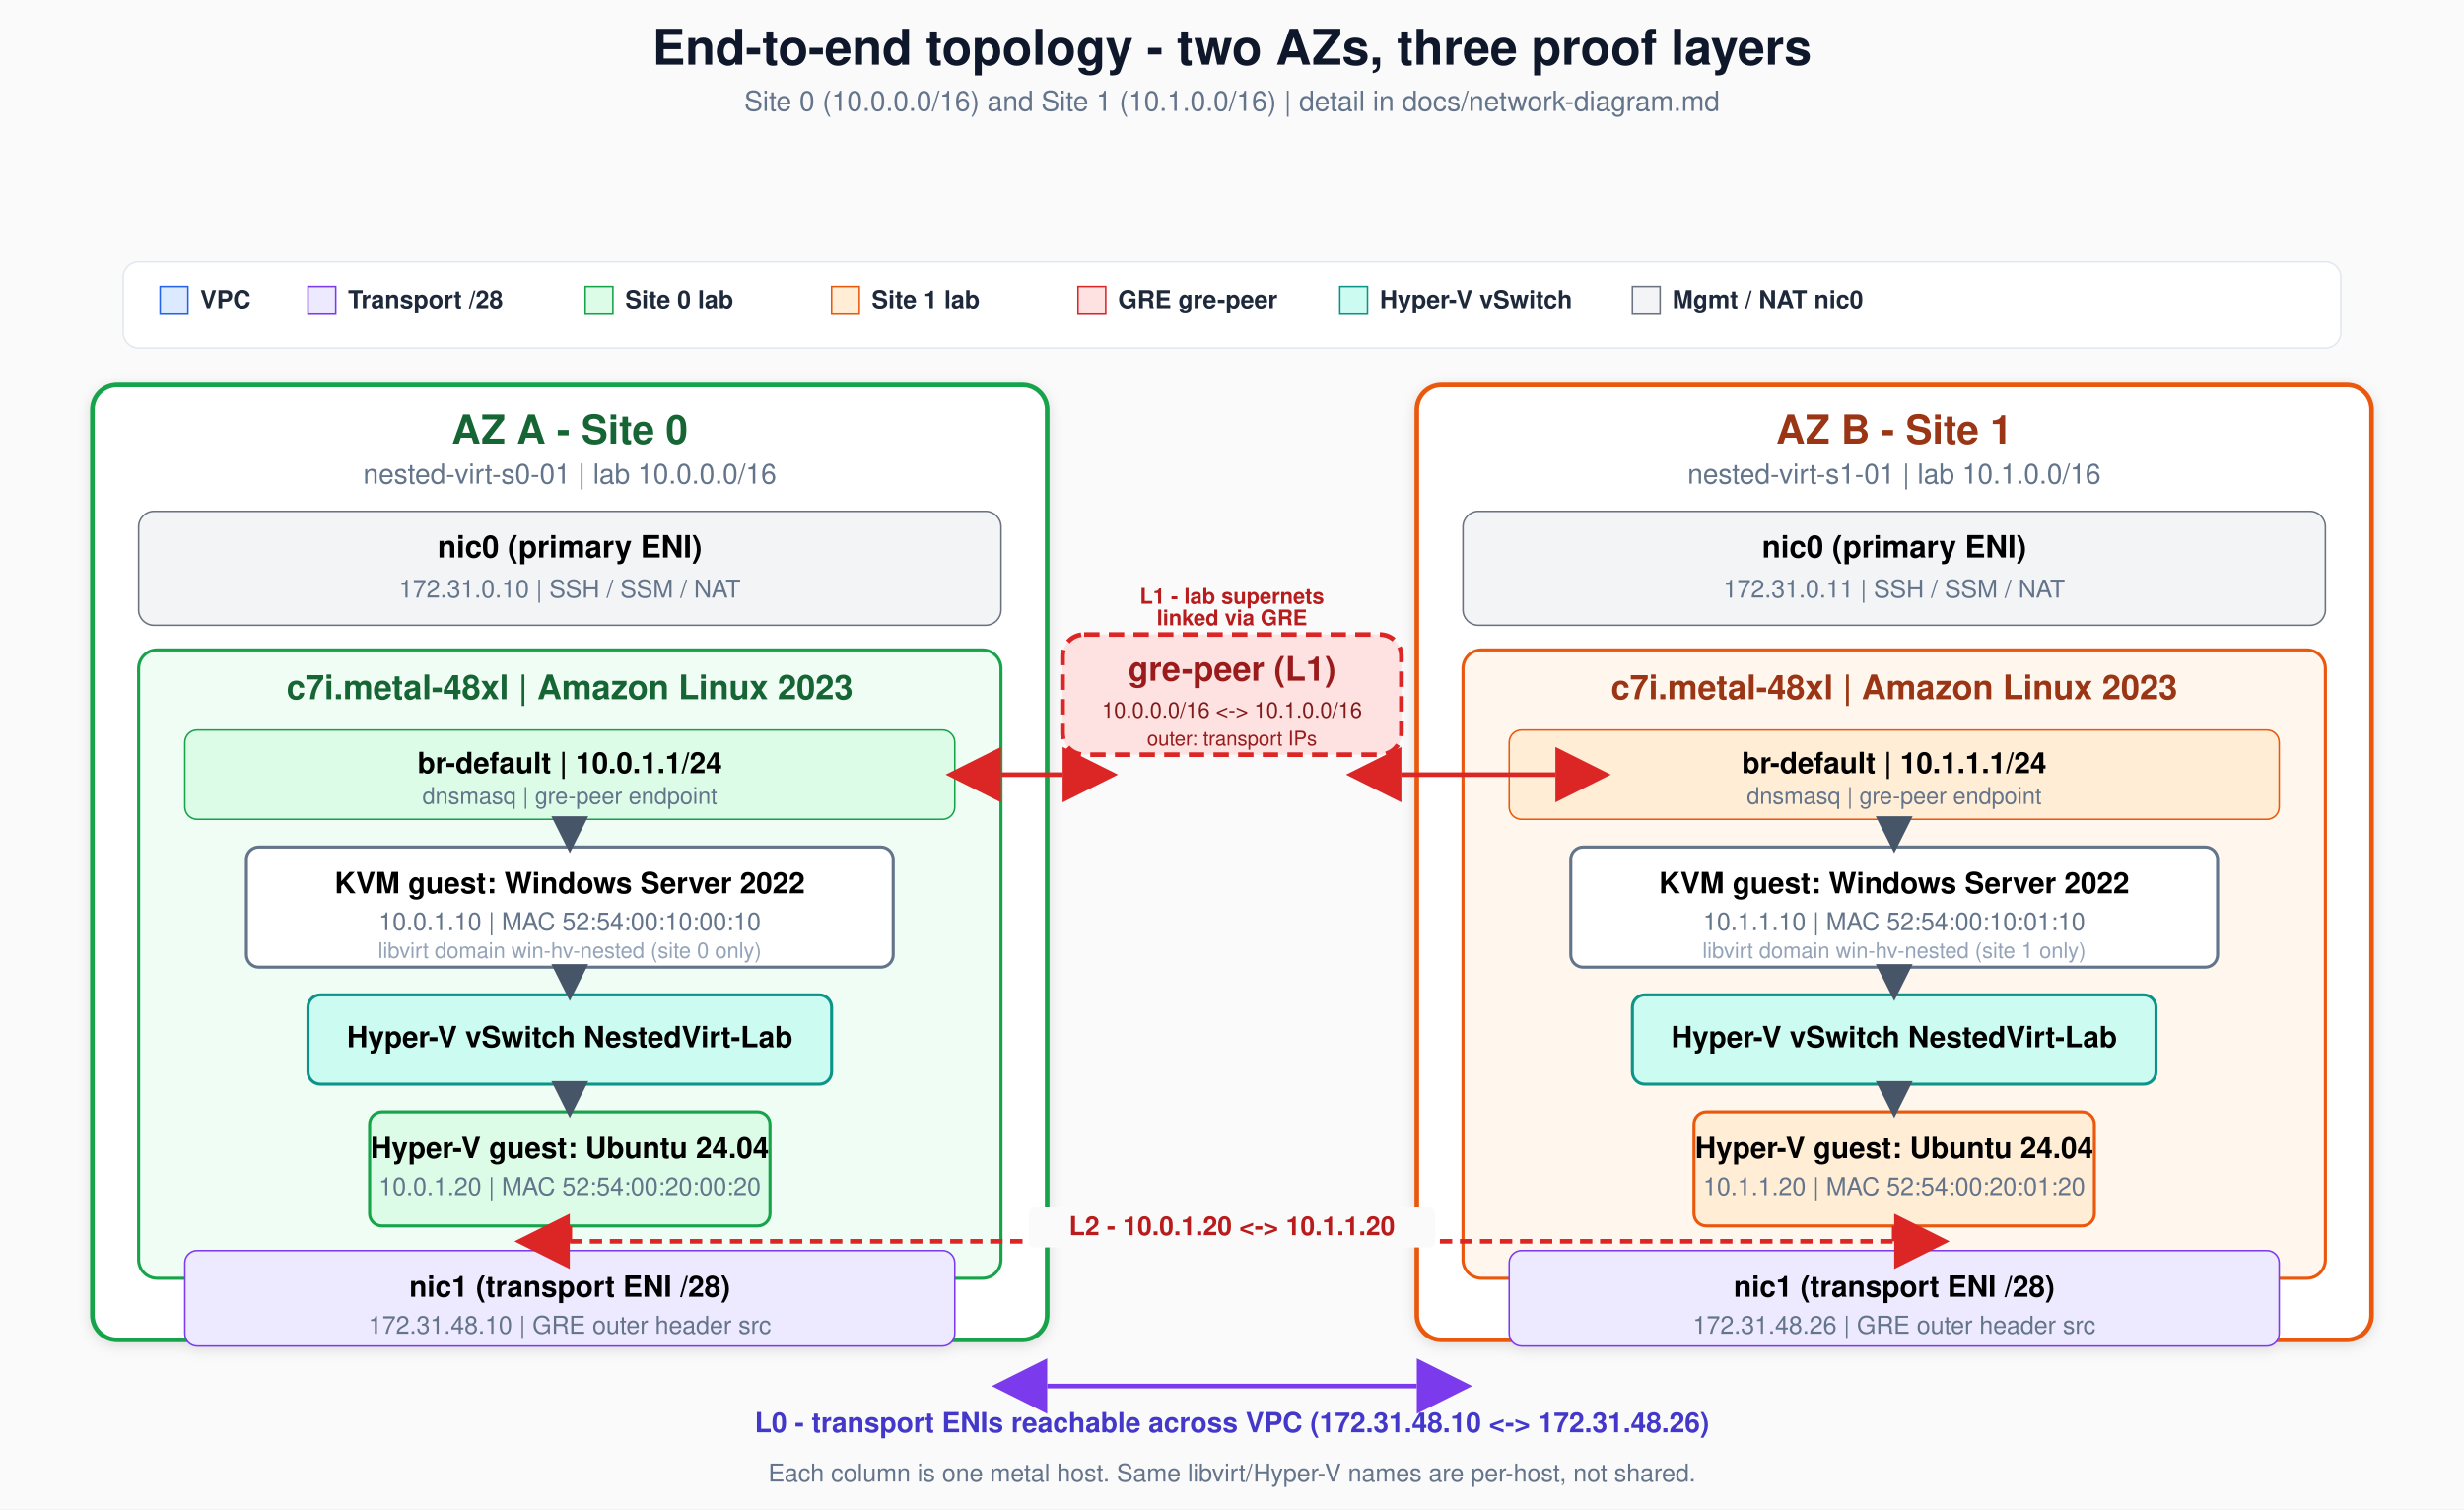
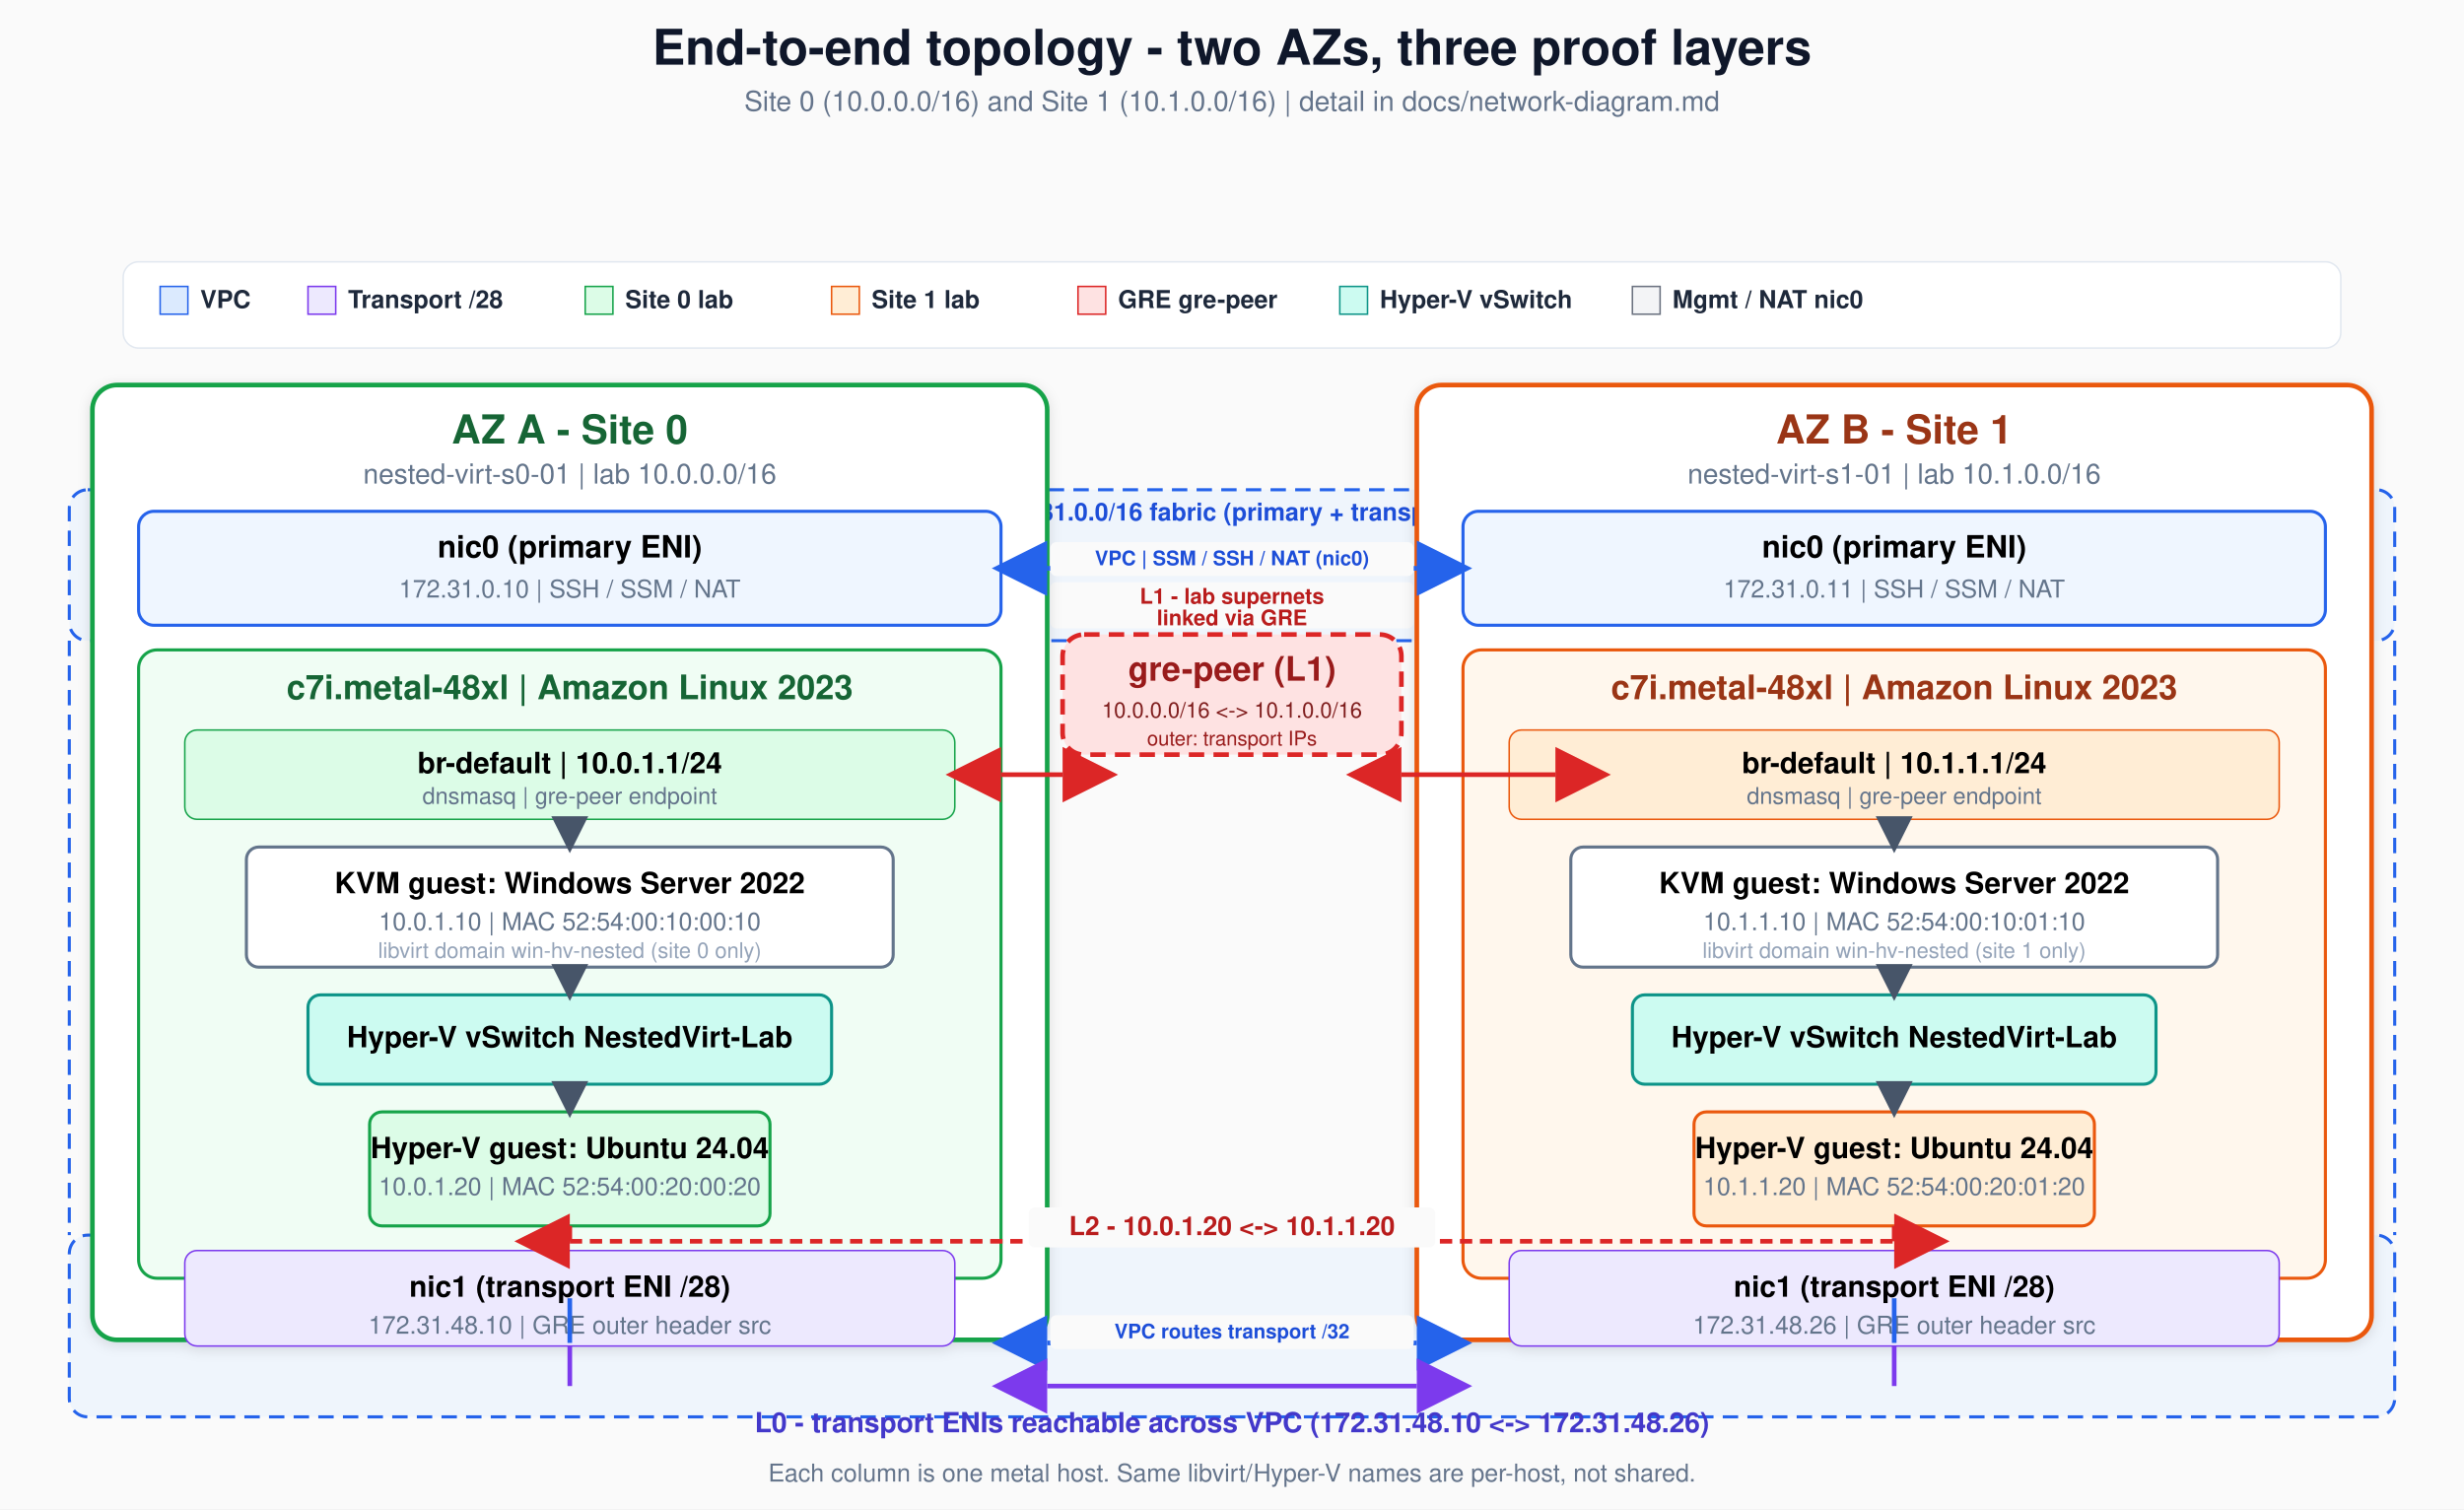
<svg xmlns="http://www.w3.org/2000/svg" viewBox="0 0 1600 980" font-family="Segoe UI, Helvetica, Arial, sans-serif">
  <defs>
    <marker id="arrow" markerWidth="12" markerHeight="12" refX="10" refY="6" orient="auto">
      <path d="M0,0 L12,6 L0,12 Z" fill="#475569" />
    </marker>
    <marker id="arrow-purple-right" markerWidth="12" markerHeight="12" refX="0" refY="6" orient="auto">
      <path d="M0,0 L12,6 L0,12 Z" fill="#7c3aed" />
    </marker>
    <marker id="arrow-purple-left" markerWidth="12" markerHeight="12" refX="12" refY="6" orient="auto">
      <path d="M12,0 L0,6 L12,12 Z" fill="#7c3aed" />
    </marker>
    <marker id="arrow-red-right" markerWidth="12" markerHeight="12" refX="0" refY="6" orient="auto">
      <path d="M0,0 L12,6 L0,12 Z" fill="#dc2626" />
    </marker>
    <marker id="arrow-red-left" markerWidth="12" markerHeight="12" refX="12" refY="6" orient="auto">
      <path d="M12,0 L0,6 L12,12 Z" fill="#dc2626" />
+     </marker>
+     <marker id="arrow-blue-right" markerWidth="12" markerHeight="12" refX="0" refY="6" orient="auto">
+       <path d="M0,0 L12,6 L0,12 Z" fill="#2563eb" />
+     </marker>
+     <marker id="arrow-blue-left" markerWidth="12" markerHeight="12" refX="12" refY="6" orient="auto">
+       <path d="M12,0 L0,6 L12,12 Z" fill="#2563eb" />
    </marker>
    <filter id="shadow" x="-2%" y="-2%" width="104%" height="104%">
      <feDropShadow dx="0" dy="2" stdDeviation="4" flood-opacity="0.12" />
    </filter>
  </defs>
  <rect width="1600" height="980" fill="#fafafa" />
  <text x="800" y="42" text-anchor="middle" font-size="32" font-weight="700" fill="#0f172a">End-to-end topology - two AZs, three proof layers</text>
  <text x="800" y="72" text-anchor="middle" font-size="18" fill="#64748b">Site 0 (10.0.0.0/16) and Site 1 (10.1.0.0/16) | detail in docs/network-diagram.md</text>
  <g transform="translate(80,170)">
    <rect x="0" y="0" width="1440" height="56" rx="10" fill="#ffffff" stroke="#e2e8f0" />
    <g font-size="16" font-weight="600">
      <rect x="24" y="16" width="18" height="18" fill="#dbeafe" stroke="#2563eb" />
      <text x="50" y="30" fill="#1e293b">VPC</text>
      <rect x="120" y="16" width="18" height="18" fill="#ede9fe" stroke="#7c3aed" />
      <text x="146" y="30" fill="#1e293b">Transport /28</text>
      <rect x="300" y="16" width="18" height="18" fill="#dcfce7" stroke="#16a34a" />
      <text x="326" y="30" fill="#1e293b">Site 0 lab</text>
      <rect x="460" y="16" width="18" height="18" fill="#ffedd5" stroke="#ea580c" />
      <text x="486" y="30" fill="#1e293b">Site 1 lab</text>
      <rect x="620" y="16" width="18" height="18" fill="#fee2e2" stroke="#dc2626" />
      <text x="646" y="30" fill="#1e293b">GRE gre-peer</text>
      <rect x="790" y="16" width="18" height="18" fill="#ccfbf1" stroke="#0d9488" />
      <text x="816" y="30" fill="#1e293b">Hyper-V vSwitch</text>
      <rect x="980" y="16" width="18" height="18" fill="#f3f4f6" stroke="#6b7280" />
      <text x="1006" y="30" fill="#1e293b">Mgmt / NAT nic0</text>
    </g>
  </g>
+   <rect x="45" y="318" width="1510" height="98" rx="12" fill="#dbeafe" fill-opacity="0.35" stroke="#2563eb" stroke-width="2" stroke-dasharray="10 6" />
+   <rect x="45" y="802" width="1510" height="118" rx="12" fill="#dbeafe" fill-opacity="0.35" stroke="#2563eb" stroke-width="2" stroke-dasharray="10 6" />
+   <line x1="45" y1="416" x2="45" y2="802" stroke="#2563eb" stroke-width="2" stroke-dasharray="10 6" />
+   <line x1="1555" y1="416" x2="1555" y2="802" stroke="#2563eb" stroke-width="2" stroke-dasharray="10 6" />
+   <text x="800" y="338" text-anchor="middle" font-size="16" font-weight="700" fill="#1d4ed8">VPC 172.31.0.0/16 fabric (primary + transport ENIs)</text>
  <rect x="682" y="378" width="236" height="30" rx="4" fill="#fafafa" />
  <text x="800" y="392" text-anchor="middle" font-size="14" font-weight="700" fill="#b91c1c">L1 - lab supernets</text>
  <text x="800" y="406" text-anchor="middle" font-size="14" font-weight="700" fill="#b91c1c">linked via GRE</text>
  <g transform="translate(690, 412)">
    <rect x="0" y="0" width="220" height="78" rx="14" fill="#fee2e2" stroke="#dc2626" stroke-width="3" stroke-dasharray="10 6" />
    <text x="110" y="30" text-anchor="middle" font-size="22" font-weight="700" fill="#991b1b">gre-peer (L1)</text>
    <text x="110" y="54" text-anchor="middle" font-size="14" fill="#7f1d1d">10.0.0.0/16 &lt;-&gt; 10.1.0.0/16</text>
    <text x="110" y="72" text-anchor="middle" font-size="13" fill="#991b1b">outer: transport IPs</text>
  </g>
  <g transform="translate(60,250)" filter="url(#shadow)">
    <rect x="0" y="0" width="620" height="620" rx="16" fill="#ffffff" stroke="#16a34a" stroke-width="3" />
    <text x="310" y="38" text-anchor="middle" font-size="26" font-weight="700" fill="#166534">AZ A - Site 0</text>
    <text x="310" y="64" text-anchor="middle" font-size="18" fill="#64748b">nested-virt-s0-01 | lab 10.0.0.0/16</text>
-     <rect x="30" y="82" width="560" height="74" rx="10" fill="#f3f4f6" stroke="#6b7280" />
+     <rect x="30" y="82" width="560" height="74" rx="10" fill="#eff6ff" stroke="#2563eb" stroke-width="2" />
    <text x="310" y="112" text-anchor="middle" font-size="20" font-weight="600">nic0 (primary ENI)</text>
    <text x="310" y="138" text-anchor="middle" font-size="16" fill="#64748b">172.31.0.10 | SSH / SSM / NAT</text>
    <rect x="30" y="172" width="560" height="408" rx="12" fill="#f0fdf4" stroke="#16a34a" stroke-width="2" />
    <text x="310" y="204" text-anchor="middle" font-size="22" font-weight="700" fill="#166534">c7i.metal-48xl | Amazon Linux 2023</text>
    <rect x="60" y="224" width="500" height="58" rx="8" fill="#dcfce7" stroke="#16a34a" />
    <text x="310" y="252" text-anchor="middle" font-size="19" font-weight="600">br-default | 10.0.1.1/24</text>
    <text x="310" y="272" text-anchor="middle" font-size="15" fill="#64748b">dnsmasq | gre-peer endpoint</text>
    <rect x="100" y="300" width="420" height="78" rx="8" fill="#ffffff" stroke="#64748b" stroke-width="2" />
    <text x="310" y="330" text-anchor="middle" font-size="19" font-weight="600">KVM guest: Windows Server 2022</text>
    <text x="310" y="354" text-anchor="middle" font-size="16" fill="#64748b">10.0.1.10 | MAC 52:54:00:10:00:10</text>
    <text x="310" y="372" text-anchor="middle" font-size="14" fill="#94a3b8">libvirt domain win-hv-nested (site 0 only)</text>
    <rect x="140" y="396" width="340" height="58" rx="8" fill="#ccfbf1" stroke="#0d9488" stroke-width="2" />
    <text x="310" y="430" text-anchor="middle" font-size="19" font-weight="600">Hyper-V vSwitch NestedVirt-Lab</text>
    <rect x="180" y="472" width="260" height="74" rx="8" fill="#dcfce7" stroke="#16a34a" stroke-width="2" />
    <text x="310" y="502" text-anchor="middle" font-size="19" font-weight="700">Hyper-V guest: Ubuntu 24.04</text>
    <text x="310" y="526" text-anchor="middle" font-size="16" fill="#64748b">10.0.1.20 | MAC 52:54:00:20:00:20</text>
    <rect x="60" y="562" width="500" height="62" rx="8" fill="#ede9fe" stroke="#7c3aed" />
    <text x="310" y="592" text-anchor="middle" font-size="19" font-weight="600">nic1 (transport ENI /28)</text>
    <text x="310" y="616" text-anchor="middle" font-size="16" fill="#64748b">172.31.48.10 | GRE outer header src</text>
    <line x1="310" y1="282" x2="310" y2="300" stroke="#475569" stroke-width="2" marker-end="url(#arrow)" />
    <line x1="310" y1="378" x2="310" y2="396" stroke="#475569" stroke-width="2" marker-end="url(#arrow)" />
    <line x1="310" y1="454" x2="310" y2="472" stroke="#475569" stroke-width="2" marker-end="url(#arrow)" />
  </g>
  <g transform="translate(920,250)" filter="url(#shadow)">
    <rect x="0" y="0" width="620" height="620" rx="16" fill="#ffffff" stroke="#ea580c" stroke-width="3" />
    <text x="310" y="38" text-anchor="middle" font-size="26" font-weight="700" fill="#9a3412">AZ B - Site 1</text>
    <text x="310" y="64" text-anchor="middle" font-size="18" fill="#64748b">nested-virt-s1-01 | lab 10.1.0.0/16</text>
-     <rect x="30" y="82" width="560" height="74" rx="10" fill="#f3f4f6" stroke="#6b7280" />
+     <rect x="30" y="82" width="560" height="74" rx="10" fill="#eff6ff" stroke="#2563eb" stroke-width="2" />
    <text x="310" y="112" text-anchor="middle" font-size="20" font-weight="600">nic0 (primary ENI)</text>
    <text x="310" y="138" text-anchor="middle" font-size="16" fill="#64748b">172.31.0.11 | SSH / SSM / NAT</text>
    <rect x="30" y="172" width="560" height="408" rx="12" fill="#fff7ed" stroke="#ea580c" stroke-width="2" />
    <text x="310" y="204" text-anchor="middle" font-size="22" font-weight="700" fill="#9a3412">c7i.metal-48xl | Amazon Linux 2023</text>
    <rect x="60" y="224" width="500" height="58" rx="8" fill="#ffedd5" stroke="#ea580c" />
    <text x="310" y="252" text-anchor="middle" font-size="19" font-weight="600">br-default | 10.1.1.1/24</text>
    <text x="310" y="272" text-anchor="middle" font-size="15" fill="#64748b">dnsmasq | gre-peer endpoint</text>
    <rect x="100" y="300" width="420" height="78" rx="8" fill="#ffffff" stroke="#64748b" stroke-width="2" />
    <text x="310" y="330" text-anchor="middle" font-size="19" font-weight="600">KVM guest: Windows Server 2022</text>
    <text x="310" y="354" text-anchor="middle" font-size="16" fill="#64748b">10.1.1.10 | MAC 52:54:00:10:01:10</text>
    <text x="310" y="372" text-anchor="middle" font-size="14" fill="#94a3b8">libvirt domain win-hv-nested (site 1 only)</text>
    <rect x="140" y="396" width="340" height="58" rx="8" fill="#ccfbf1" stroke="#0d9488" stroke-width="2" />
    <text x="310" y="430" text-anchor="middle" font-size="19" font-weight="600">Hyper-V vSwitch NestedVirt-Lab</text>
    <rect x="180" y="472" width="260" height="74" rx="8" fill="#ffedd5" stroke="#ea580c" stroke-width="2" />
    <text x="310" y="502" text-anchor="middle" font-size="19" font-weight="700">Hyper-V guest: Ubuntu 24.04</text>
    <text x="310" y="526" text-anchor="middle" font-size="16" fill="#64748b">10.1.1.20 | MAC 52:54:00:20:01:20</text>
    <rect x="60" y="562" width="500" height="62" rx="8" fill="#ede9fe" stroke="#7c3aed" />
    <text x="310" y="592" text-anchor="middle" font-size="19" font-weight="600">nic1 (transport ENI /28)</text>
    <text x="310" y="616" text-anchor="middle" font-size="16" fill="#64748b">172.31.48.26 | GRE outer header src</text>
    <line x1="310" y1="282" x2="310" y2="300" stroke="#475569" stroke-width="2" marker-end="url(#arrow)" />
    <line x1="310" y1="378" x2="310" y2="396" stroke="#475569" stroke-width="2" marker-end="url(#arrow)" />
    <line x1="310" y1="454" x2="310" y2="472" stroke="#475569" stroke-width="2" marker-end="url(#arrow)" />
  </g>
+   <line x1="650" y1="369" x2="680" y2="369" stroke="#2563eb" stroke-width="3" />
+   <line x1="680" y1="369" x2="920" y2="369" stroke="#2563eb" stroke-width="3" marker-start="url(#arrow-blue-left)" marker-end="url(#arrow-blue-right)" />
+   <line x1="920" y1="369" x2="950" y2="369" stroke="#2563eb" stroke-width="3" />
+   <rect x="682" y="352" width="236" height="22" rx="4" fill="#fafafa" />
+   <text x="800" y="367" text-anchor="middle" font-size="13" font-weight="700" fill="#1d4ed8">VPC | SSM / SSH / NAT (nic0)</text>
  <line x1="650" y1="503" x2="690" y2="503" stroke="#dc2626" stroke-width="3" marker-start="url(#arrow-red-left)" marker-end="url(#arrow-red-right)" />
  <line x1="910" y1="503" x2="1010" y2="503" stroke="#dc2626" stroke-width="3" marker-start="url(#arrow-red-left)" marker-end="url(#arrow-red-right)" />
  <line x1="370" y1="796" x2="370" y2="806" stroke="#dc2626" stroke-width="3" />
  <line x1="370" y1="806" x2="665" y2="806" stroke="#dc2626" stroke-width="3" stroke-dasharray="8 5" marker-start="url(#arrow-red-left)" />
  <rect x="668" y="784" width="264" height="26" rx="4" fill="#fafafa" />
  <text x="800" y="802" text-anchor="middle" font-size="17" font-weight="700" fill="#b91c1c">L2 - 10.0.1.20 &lt;-&gt; 10.1.1.20</text>
  <line x1="935" y1="806" x2="1230" y2="806" stroke="#dc2626" stroke-width="3" stroke-dasharray="8 5" marker-end="url(#arrow-red-right)" />
  <line x1="1230" y1="806" x2="1230" y2="796" stroke="#dc2626" stroke-width="3" />
+   <line x1="370" y1="843" x2="370" y2="872" stroke="#2563eb" stroke-width="3" />
+   <line x1="1230" y1="843" x2="1230" y2="872" stroke="#2563eb" stroke-width="3" />
+   <line x1="680" y1="872" x2="920" y2="872" stroke="#2563eb" stroke-width="3" marker-start="url(#arrow-blue-left)" marker-end="url(#arrow-blue-right)" />
+   <rect x="682" y="854" width="236" height="22" rx="4" fill="#fafafa" />
+   <text x="800" y="869" text-anchor="middle" font-size="13" font-weight="700" fill="#1d4ed8">VPC routes transport /32</text>
  <line x1="680" y1="900" x2="920" y2="900" stroke="#7c3aed" stroke-width="3" marker-start="url(#arrow-purple-left)" marker-end="url(#arrow-purple-right)" />
+   <line x1="370" y1="874" x2="370" y2="900" stroke="#7c3aed" stroke-width="3" />
+   <line x1="1230" y1="874" x2="1230" y2="900" stroke="#7c3aed" stroke-width="3" />
  <text x="800" y="930" text-anchor="middle" font-size="18" font-weight="700" fill="#4338ca">L0 - transport ENIs reachable across VPC (172.31.48.10 &lt;-&gt; 172.31.48.26)</text>
  <text x="800" y="962" text-anchor="middle" font-size="16" fill="#64748b">Each column is one metal host. Same libvirt/Hyper-V names are per-host, not shared.</text>
</svg>
